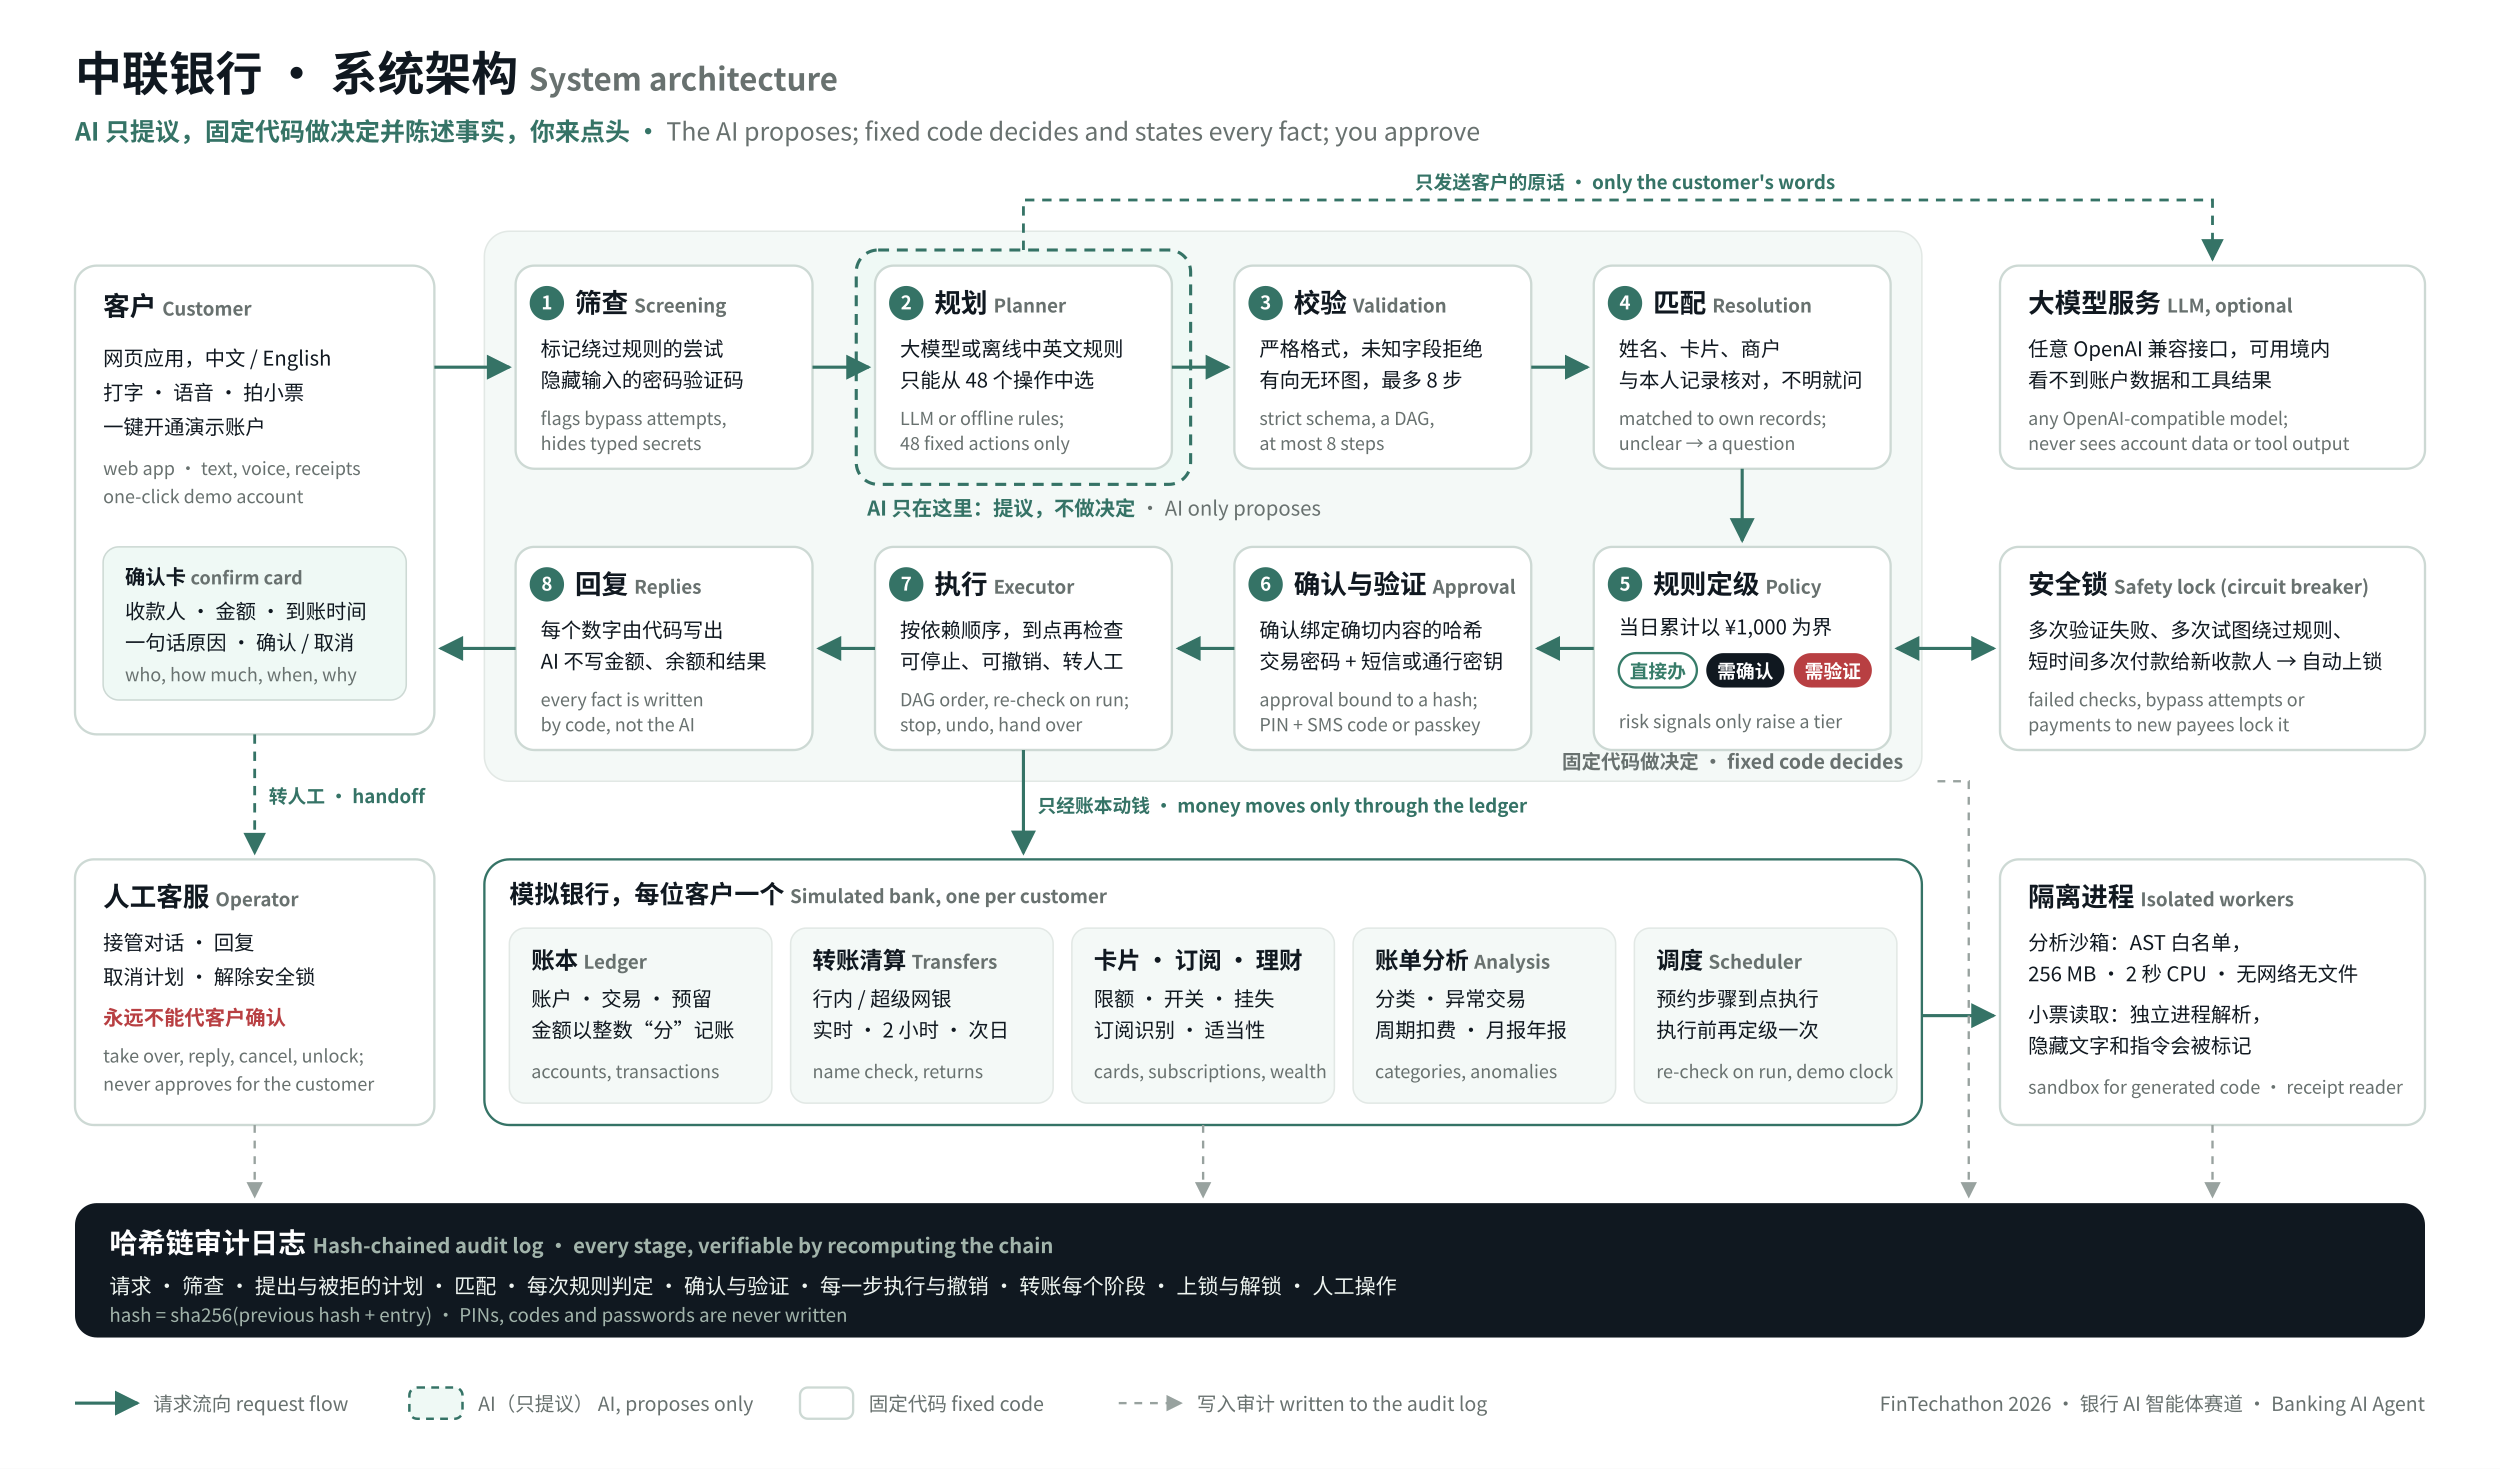
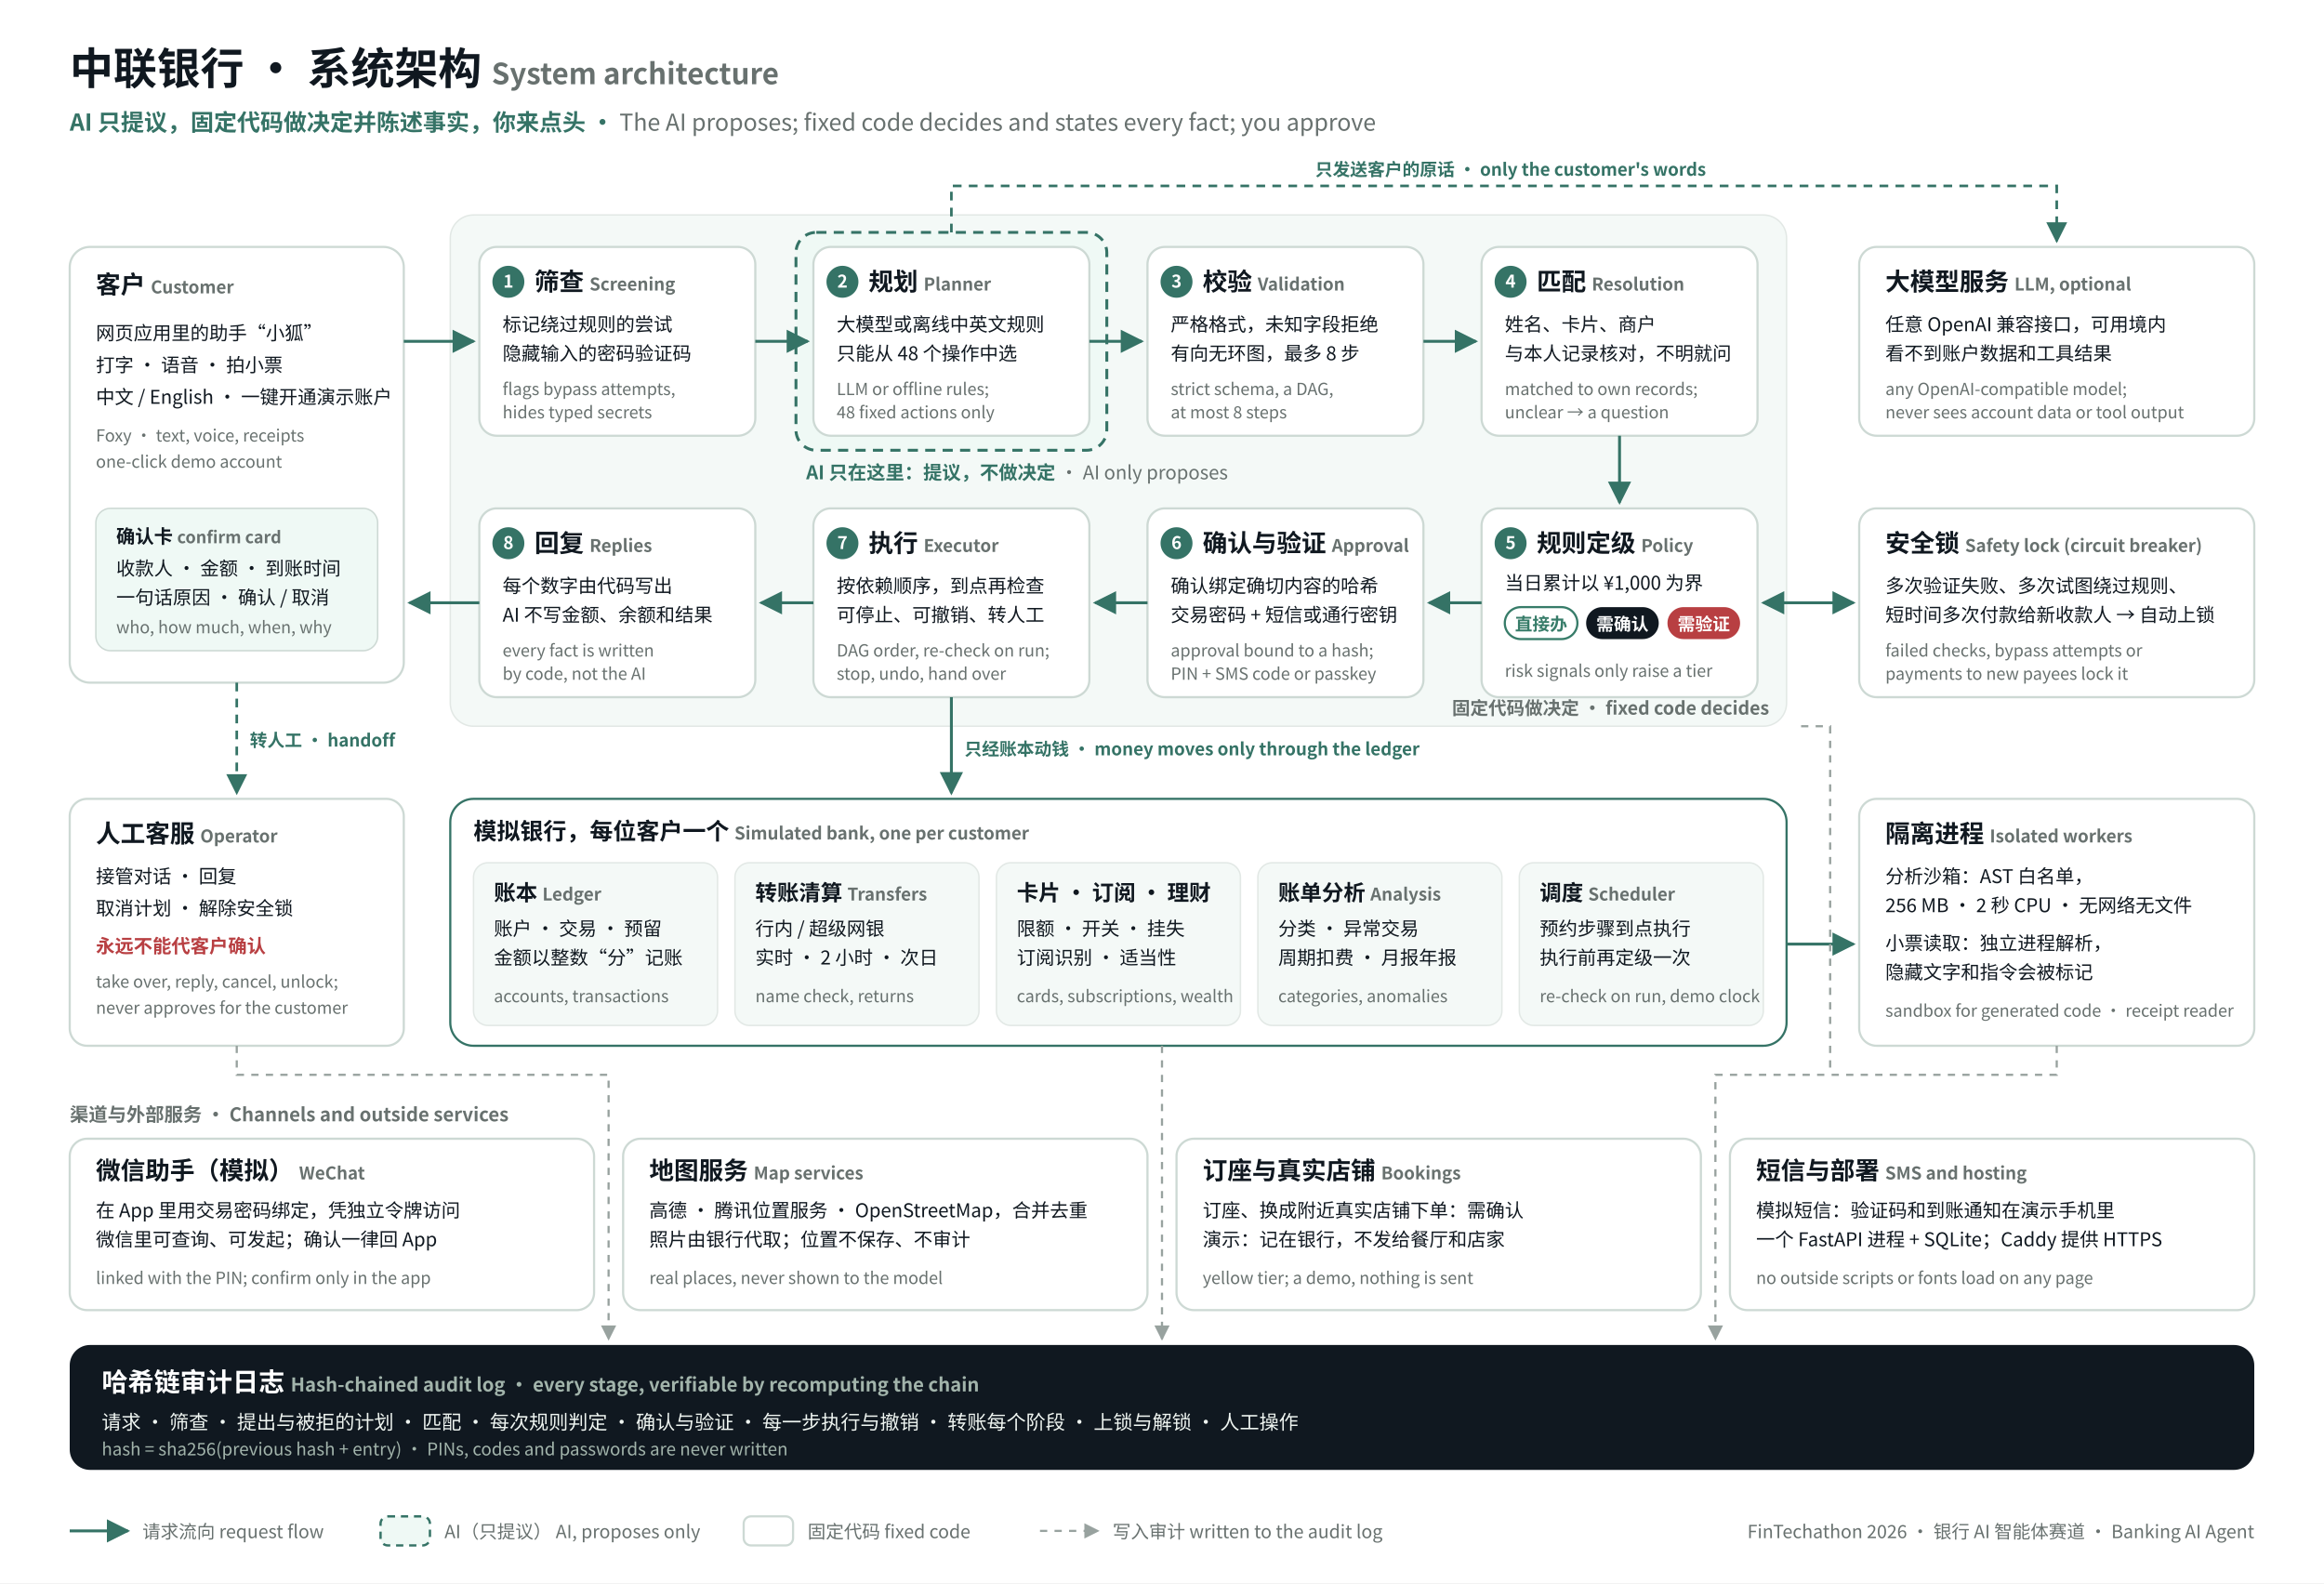
- <svg xmlns="http://www.w3.org/2000/svg" viewBox="0 0 1600 940" width="1600" height="940" font-family="'PingFang SC','Microsoft YaHei','Noto Sans CJK SC','Source Han Sans SC','Helvetica Neue',Arial,sans-serif">
+ <svg xmlns="http://www.w3.org/2000/svg" viewBox="0 0 1600 1090" width="1600" height="1090" font-family="'PingFang SC','Microsoft YaHei','Noto Sans CJK SC','Source Han Sans SC','Helvetica Neue',Arial,sans-serif">
  <defs>
    <marker id="arrow" viewBox="0 0 10 10" refX="9" refY="5" markerWidth="8" markerHeight="8" orient="auto-start-reverse">
      <path d="M0,0 L10,5 L0,10 z" fill="#357366" />
    </marker>
    <marker id="arrow-grey" viewBox="0 0 10 10" refX="9" refY="5" markerWidth="7" markerHeight="7" orient="auto-start-reverse">
      <path d="M0,0 L10,5 L0,10 z" fill="#98a29f" />
    </marker>
    <style>
      .box { fill: #ffffff; stroke: #cdd9d4; stroke-width: 1.5; }
      .t { font-size: 17px; font-weight: 700; fill: #101820; }
      .te { font-size: 12px; font-weight: 600; fill: #68716f; }
      .z { font-size: 13px; fill: #101820; }
      .e { font-size: 11.5px; fill: #68716f; }
      .n { font-size: 12px; font-weight: 700; fill: #ffffff; }
      .flow { stroke: #357366; stroke-width: 2; fill: none; }
      .audit { stroke: #98a29f; stroke-width: 1.5; stroke-dasharray: 5 5; fill: none; }
    </style>
  </defs>
-   <rect width="1600" height="940" fill="#ffffff" />
+   <rect width="1600" height="1090" fill="#ffffff" />
  <text x="48" y="58" font-size="30" font-weight="800" fill="#101820">中联银行 · 系统架构 <tspan font-size="20" font-weight="600" fill="#68716f">System architecture</tspan>
  </text>
  <text x="48" y="90" font-size="16" fill="#357366" font-weight="600">AI 只提议，固定代码做决定并陈述事实，你来点头 · <tspan fill="#68716f" font-weight="500">The AI proposes; fixed code decides and states every fact; you approve</tspan>
  </text>
  <rect x="310" y="148" width="920" height="352" rx="16" fill="#f4f9f7" stroke="#e2e8e5" />
  <text x="1218" y="492" text-anchor="end" font-size="12.5" font-weight="600" fill="#68716f">固定代码做决定 · fixed code decides</text>
  <rect x="548" y="160" width="214" height="150" rx="14" fill="#eff9f5" stroke="#357366" stroke-width="2" stroke-dasharray="7 5" />
  <text x="555" y="330" font-size="13" font-weight="700" fill="#357366">AI 只在这里：提议，不做决定 <tspan font-weight="500" fill="#68716f">· AI only proposes</tspan>
  </text>
  <rect class="box" x="48" y="170" width="230" height="300" rx="14" />
  <text class="t" x="66" y="202">客户 <tspan class="te">Customer</tspan>
  </text>
-   <text class="z" x="66" y="234">网页应用，中文 / English</text>
+   <text class="z" x="66" y="234">网页应用里的助手“小狐”</text>
  <text class="z" x="66" y="256">打字 · 语音 · 拍小票</text>
-   <text class="z" x="66" y="278">一键开通演示账户</text>
-   <text class="e" x="66" y="304">web app · text, voice, receipts</text>
+   <text class="z" x="66" y="278">中文 / English · 一键开通演示账户</text>
+   <text class="e" x="66" y="304">Foxy · text, voice, receipts</text>
  <text class="e" x="66" y="322">one-click demo account</text>
  <rect x="66" y="350" width="194" height="98" rx="10" fill="#eff9f5" stroke="#cdd9d4" />
  <text x="80" y="374" font-size="13" font-weight="700" fill="#101820">确认卡 <tspan class="e">confirm card</tspan>
  </text>
  <text class="z" x="80" y="396">收款人 · 金额 · 到账时间</text>
  <text class="z" x="80" y="416">一句话原因 · 确认 / 取消</text>
  <text class="e" x="80" y="436">who, how much, when, why</text>
  <g>
    <rect class="box" x="330" y="170" width="190" height="130" rx="12" />
    <circle cx="350" cy="194" r="11" fill="#357366" />
    <text class="n" x="350" y="198" text-anchor="middle">1</text>
    <text class="t" x="368" y="200">筛查 <tspan class="te">Screening</tspan>
    </text>
    <text class="z" x="346" y="228">标记绕过规则的尝试</text>
    <text class="z" x="346" y="248">隐藏输入的密码验证码</text>
    <text class="e" x="346" y="272">flags bypass attempts,</text>
    <text class="e" x="346" y="288">hides typed secrets</text>
  </g>
  <g>
    <rect class="box" x="560" y="170" width="190" height="130" rx="12" />
    <circle cx="580" cy="194" r="11" fill="#357366" />
    <text class="n" x="580" y="198" text-anchor="middle">2</text>
    <text class="t" x="598" y="200">规划 <tspan class="te">Planner</tspan>
    </text>
    <text class="z" x="576" y="228">大模型或离线中英文规则</text>
    <text class="z" x="576" y="248">只能从 48 个操作中选</text>
    <text class="e" x="576" y="272">LLM or offline rules;</text>
    <text class="e" x="576" y="288">48 fixed actions only</text>
  </g>
  <g>
    <rect class="box" x="790" y="170" width="190" height="130" rx="12" />
    <circle cx="810" cy="194" r="11" fill="#357366" />
    <text class="n" x="810" y="198" text-anchor="middle">3</text>
    <text class="t" x="828" y="200">校验 <tspan class="te">Validation</tspan>
    </text>
    <text class="z" x="806" y="228">严格格式，未知字段拒绝</text>
    <text class="z" x="806" y="248">有向无环图，最多 8 步</text>
    <text class="e" x="806" y="272">strict schema, a DAG,</text>
    <text class="e" x="806" y="288">at most 8 steps</text>
  </g>
  <g>
    <rect class="box" x="1020" y="170" width="190" height="130" rx="12" />
    <circle cx="1040" cy="194" r="11" fill="#357366" />
    <text class="n" x="1040" y="198" text-anchor="middle">4</text>
    <text class="t" x="1058" y="200">匹配 <tspan class="te">Resolution</tspan>
    </text>
    <text class="z" x="1036" y="228">姓名、卡片、商户</text>
    <text class="z" x="1036" y="248">与本人记录核对，不明就问</text>
    <text class="e" x="1036" y="272">matched to own records;</text>
    <text class="e" x="1036" y="288">unclear → a question</text>
  </g>
  <g>
    <rect class="box" x="1020" y="350" width="190" height="130" rx="12" />
    <circle cx="1040" cy="374" r="11" fill="#357366" />
    <text class="n" x="1040" y="378" text-anchor="middle">5</text>
    <text class="t" x="1058" y="380">规则定级 <tspan class="te">Policy</tspan>
    </text>
    <text class="z" x="1036" y="406">当日累计以 ¥1,000 为界</text>
    <rect x="1036" y="418" width="50" height="22" rx="11" fill="#ffffff" stroke="#377c69" stroke-width="1.5" />
    <text x="1061" y="434" text-anchor="middle" font-size="12" font-weight="700" fill="#377c69">直接办</text>
    <rect x="1092" y="418" width="50" height="22" rx="11" fill="#101820" />
    <text x="1117" y="434" text-anchor="middle" font-size="12" font-weight="700" fill="#ffffff">需确认</text>
    <rect x="1148" y="418" width="50" height="22" rx="11" fill="#b83f42" />
    <text x="1173" y="434" text-anchor="middle" font-size="12" font-weight="700" fill="#ffffff">需验证</text>
    <text class="e" x="1036" y="466">risk signals only raise a tier</text>
  </g>
  <g>
    <rect class="box" x="790" y="350" width="190" height="130" rx="12" />
    <circle cx="810" cy="374" r="11" fill="#357366" />
    <text class="n" x="810" y="378" text-anchor="middle">6</text>
    <text class="t" x="828" y="380">确认与验证 <tspan class="te">Approval</tspan>
    </text>
    <text class="z" x="806" y="408">确认绑定确切内容的哈希</text>
    <text class="z" x="806" y="428">交易密码 + 短信或通行密钥</text>
    <text class="e" x="806" y="452">approval bound to a hash;</text>
    <text class="e" x="806" y="468">PIN + SMS code or passkey</text>
  </g>
  <g>
    <rect class="box" x="560" y="350" width="190" height="130" rx="12" />
    <circle cx="580" cy="374" r="11" fill="#357366" />
    <text class="n" x="580" y="378" text-anchor="middle">7</text>
    <text class="t" x="598" y="380">执行 <tspan class="te">Executor</tspan>
    </text>
    <text class="z" x="576" y="408">按依赖顺序，到点再检查</text>
    <text class="z" x="576" y="428">可停止、可撤销、转人工</text>
    <text class="e" x="576" y="452">DAG order, re-check on run;</text>
    <text class="e" x="576" y="468">stop, undo, hand over</text>
  </g>
  <g>
    <rect class="box" x="330" y="350" width="190" height="130" rx="12" />
    <circle cx="350" cy="374" r="11" fill="#357366" />
    <text class="n" x="350" y="378" text-anchor="middle">8</text>
    <text class="t" x="368" y="380">回复 <tspan class="te">Replies</tspan>
    </text>
    <text class="z" x="346" y="408">每个数字由代码写出</text>
    <text class="z" x="346" y="428">AI 不写金额、余额和结果</text>
    <text class="e" x="346" y="452">every fact is written</text>
    <text class="e" x="346" y="468">by code, not the AI</text>
  </g>
  <path class="flow" d="M278,235 L326,235" marker-end="url(#arrow)" />
  <path class="flow" d="M520,235 L556,235" marker-end="url(#arrow)" />
  <path class="flow" d="M750,235 L786,235" marker-end="url(#arrow)" />
  <path class="flow" d="M980,235 L1016,235" marker-end="url(#arrow)" />
  <path class="flow" d="M1115,300 L1115,346" marker-end="url(#arrow)" />
  <path class="flow" d="M1020,415 L984,415" marker-end="url(#arrow)" />
  <path class="flow" d="M790,415 L754,415" marker-end="url(#arrow)" />
  <path class="flow" d="M560,415 L524,415" marker-end="url(#arrow)" />
  <path class="flow" d="M330,415 L282,415" marker-end="url(#arrow)" />
  <path d="M655,160 L655,128 L1416,128 L1416,166" stroke="#357366" stroke-width="1.8" stroke-dasharray="6 5" fill="none" marker-end="url(#arrow)" />
  <text x="1040" y="121" text-anchor="middle" font-size="12" fill="#357366" font-weight="600">只发送客户的原话 · only the customer's words</text>
  <rect class="box" x="1280" y="170" width="272" height="130" rx="12" />
  <text class="t" x="1298" y="200">大模型服务 <tspan class="te">LLM, optional</tspan>
  </text>
  <text class="z" x="1298" y="228">任意 OpenAI 兼容接口，可用境内</text>
  <text class="z" x="1298" y="248">看不到账户数据和工具结果</text>
  <text class="e" x="1298" y="272">any OpenAI-compatible model;</text>
  <text class="e" x="1298" y="288">never sees account data or tool output</text>
  <path class="flow" d="M1214,415 L1276,415" marker-start="url(#arrow)" marker-end="url(#arrow)" />
  <rect class="box" x="1280" y="350" width="272" height="130" rx="12" />
  <text class="t" x="1298" y="380">安全锁 <tspan class="te">Safety lock (circuit breaker)</tspan>
  </text>
  <text class="z" x="1298" y="408">多次验证失败、多次试图绕过规则、</text>
  <text class="z" x="1298" y="428">短时间多次付款给新收款人 → 自动上锁</text>
  <text class="e" x="1298" y="452">failed checks, bypass attempts or</text>
  <text class="e" x="1298" y="468">payments to new payees lock it</text>
  <path class="flow" d="M655,480 L655,546" marker-end="url(#arrow)" />
  <text x="664" y="520" font-size="12" fill="#357366" font-weight="600">只经账本动钱 · money moves only through the ledger</text>
  <rect x="310" y="550" width="920" height="170" rx="16" fill="#ffffff" stroke="#357366" stroke-width="1.5" />
  <text x="326" y="578" font-size="16" font-weight="700" fill="#101820">模拟银行，每位客户一个 <tspan class="te">Simulated bank, one per customer</tspan>
  </text>
  <g>
    <rect x="326" y="594" width="168" height="112" rx="10" fill="#f4f9f7" stroke="#e2e8e5" />
    <text x="340" y="620" font-size="15" font-weight="700" fill="#101820">账本 <tspan class="te">Ledger</tspan>
    </text>
    <text class="z" x="340" y="644">账户 · 交易 · 预留</text>
    <text class="z" x="340" y="664">金额以整数“分”记账</text>
    <text class="e" x="340" y="690">accounts, transactions</text>
  </g>
  <g>
    <rect x="506" y="594" width="168" height="112" rx="10" fill="#f4f9f7" stroke="#e2e8e5" />
    <text x="520" y="620" font-size="15" font-weight="700" fill="#101820">转账清算 <tspan class="te">Transfers</tspan>
    </text>
    <text class="z" x="520" y="644">行内 / 超级网银</text>
    <text class="z" x="520" y="664">实时 · 2 小时 · 次日</text>
    <text class="e" x="520" y="690">name check, returns</text>
  </g>
  <g>
    <rect x="686" y="594" width="168" height="112" rx="10" fill="#f4f9f7" stroke="#e2e8e5" />
    <text x="700" y="620" font-size="15" font-weight="700" fill="#101820">卡片 · 订阅 · 理财</text>
    <text class="z" x="700" y="644">限额 · 开关 · 挂失</text>
    <text class="z" x="700" y="664">订阅识别 · 适当性</text>
    <text class="e" x="700" y="690">cards, subscriptions, wealth</text>
  </g>
  <g>
    <rect x="866" y="594" width="168" height="112" rx="10" fill="#f4f9f7" stroke="#e2e8e5" />
    <text x="880" y="620" font-size="15" font-weight="700" fill="#101820">账单分析 <tspan class="te">Analysis</tspan>
    </text>
    <text class="z" x="880" y="644">分类 · 异常交易</text>
    <text class="z" x="880" y="664">周期扣费 · 月报年报</text>
    <text class="e" x="880" y="690">categories, anomalies</text>
  </g>
  <g>
    <rect x="1046" y="594" width="168" height="112" rx="10" fill="#f4f9f7" stroke="#e2e8e5" />
    <text x="1060" y="620" font-size="15" font-weight="700" fill="#101820">调度 <tspan class="te">Scheduler</tspan>
    </text>
    <text class="z" x="1060" y="644">预约步骤到点执行</text>
    <text class="z" x="1060" y="664">执行前再定级一次</text>
    <text class="e" x="1060" y="690">re-check on run, demo clock</text>
  </g>
  <path class="flow" d="M1230,650 L1276,650" marker-end="url(#arrow)" />
  <rect class="box" x="1280" y="550" width="272" height="170" rx="12" />
  <text class="t" x="1298" y="580">隔离进程 <tspan class="te">Isolated workers</tspan>
  </text>
  <text class="z" x="1298" y="608">分析沙箱：AST 白名单，</text>
  <text class="z" x="1298" y="628">256 MB · 2 秒 CPU · 无网络无文件</text>
  <text class="z" x="1298" y="654">小票读取：独立进程解析，</text>
  <text class="z" x="1298" y="674">隐藏文字和指令会被标记</text>
  <text class="e" x="1298" y="700">sandbox for generated code · receipt reader</text>
  <path d="M163,470 L163,546" stroke="#357366" stroke-width="1.8" stroke-dasharray="6 5" fill="none" marker-end="url(#arrow)" />
  <text x="172" y="514" font-size="12" fill="#357366" font-weight="600">转人工 · handoff</text>
  <rect class="box" x="48" y="550" width="230" height="170" rx="12" />
  <text class="t" x="66" y="580">人工客服 <tspan class="te">Operator</tspan>
  </text>
  <text class="z" x="66" y="608">接管对话 · 回复</text>
  <text class="z" x="66" y="630">取消计划 · 解除安全锁</text>
  <text x="66" y="656" font-size="13" font-weight="700" fill="#b83f42">永远不能代客户确认</text>
  <text class="e" x="66" y="680">take over, reply, cancel, unlock;</text>
  <text class="e" x="66" y="698">never approves for the customer</text>
-   <path class="audit" d="M163,720 L163,766" marker-end="url(#arrow-grey)" />
-   <path class="audit" d="M770,720 L770,766" marker-end="url(#arrow-grey)" />
-   <path class="audit" d="M1416,720 L1416,766" marker-end="url(#arrow-grey)" />
-   <path class="audit" d="M1240,500 L1260,500 L1260,766" marker-end="url(#arrow-grey)" />
-   <rect x="48" y="770" width="1504" height="86" rx="14" fill="#101820" />
-   <text x="70" y="802" font-size="18" font-weight="800" fill="#ffffff">哈希链审计日志 <tspan font-size="13" font-weight="600" fill="#a2b4ab">Hash-chained audit log · every stage, verifiable by recomputing the chain</tspan>
-   </text>
-   <text x="70" y="828" font-size="13.5" fill="#eff5f1">请求 · 筛查 · 提出与被拒的计划 · 匹配 · 每次规则判定 · 确认与验证 · 每一步执行与撤销 · 转账每个阶段 · 上锁与解锁 · 人工操作</text>
-   <text x="70" y="846" font-size="12" fill="#a2b4ab">hash = sha256(previous hash + entry) · PINs, codes and passwords are never written</text>
+   <text x="48" y="772" font-size="13" font-weight="700" fill="#68716f">渠道与外部服务 · Channels and outside services</text>
+   <rect class="box" x="48" y="784" width="361" height="118" rx="12" />
+   <text class="t" x="66" y="812">微信助手（模拟） <tspan class="te">WeChat</tspan>
+   </text>
+   <text class="z" x="66" y="838">在 App 里用交易密码绑定，凭独立令牌访问</text>
+   <text class="z" x="66" y="858">微信里可查询、可发起；确认一律回 App</text>
+   <text class="e" x="66" y="884">linked with the PIN; confirm only in the app</text>
+   <rect class="box" x="429" y="784" width="361" height="118" rx="12" />
+   <text class="t" x="447" y="812">地图服务 <tspan class="te">Map services</tspan>
+   </text>
+   <text class="z" x="447" y="838">高德 · 腾讯位置服务 · OpenStreetMap，合并去重</text>
+   <text class="z" x="447" y="858">照片由银行代取；位置不保存、不审计</text>
+   <text class="e" x="447" y="884">real places, never shown to the model</text>
+   <rect class="box" x="810" y="784" width="361" height="118" rx="12" />
+   <text class="t" x="828" y="812">订座与真实店铺 <tspan class="te">Bookings</tspan>
+   </text>
+   <text class="z" x="828" y="838">订座、换成附近真实店铺下单：需确认</text>
+   <text class="z" x="828" y="858">演示：记在银行，不发给餐厅和店家</text>
+   <text class="e" x="828" y="884">yellow tier; a demo, nothing is sent</text>
+   <rect class="box" x="1191" y="784" width="361" height="118" rx="12" />
+   <text class="t" x="1209" y="812">短信与部署 <tspan class="te">SMS and hosting</tspan>
+   </text>
+   <text class="z" x="1209" y="838">模拟短信：验证码和到账通知在演示手机里</text>
+   <text class="z" x="1209" y="858">一个 FastAPI 进程 + SQLite；Caddy 提供 HTTPS</text>
+   <text class="e" x="1209" y="884">no outside scripts or fonts load on any page</text>
+   <path class="audit" d="M163,720 L163,740 L419,740 L419,922" marker-end="url(#arrow-grey)" />
+   <path class="audit" d="M800,720 L800,922" marker-end="url(#arrow-grey)" />
+   <path class="audit" d="M1416,720 L1416,740 L1181,740 L1181,922" marker-end="url(#arrow-grey)" />
+   <path class="audit" d="M1240,500 L1260,500 L1260,740" fill="none" />
+   <rect x="48" y="926" width="1504" height="86" rx="14" fill="#101820" />
+   <text x="70" y="958" font-size="18" font-weight="800" fill="#ffffff">哈希链审计日志 <tspan font-size="13" font-weight="600" fill="#a2b4ab">Hash-chained audit log · every stage, verifiable by recomputing the chain</tspan>
+   </text>
+   <text x="70" y="984" font-size="13.5" fill="#eff5f1">请求 · 筛查 · 提出与被拒的计划 · 匹配 · 每次规则判定 · 确认与验证 · 每一步执行与撤销 · 转账每个阶段 · 上锁与解锁 · 人工操作</text>
+   <text x="70" y="1002" font-size="12" fill="#a2b4ab">hash = sha256(previous hash + entry) · PINs, codes and passwords are never written</text>
  <g font-size="12.5" fill="#68716f">
-     <path class="flow" d="M48,898 L88,898" marker-end="url(#arrow)" />
-     <text x="98" y="903">请求流向 request flow</text>
-     <rect x="262" y="888" width="34" height="20" rx="5" fill="#eff9f5" stroke="#357366" stroke-width="1.6" stroke-dasharray="5 4" />
-     <text x="306" y="903">AI（只提议） AI, proposes only</text>
-     <rect x="512" y="888" width="34" height="20" rx="5" fill="#ffffff" stroke="#cdd9d4" stroke-width="1.5" />
-     <text x="556" y="903">固定代码 fixed code</text>
-     <path class="audit" d="M716,898 L756,898" marker-end="url(#arrow-grey)" />
-     <text x="766" y="903">写入审计 written to the audit log</text>
-     <text x="1552" y="903" text-anchor="end">FinTechathon 2026 · 银行 AI 智能体赛道 · Banking AI Agent</text>
+     <path class="flow" d="M48,1054 L88,1054" marker-end="url(#arrow)" />
+     <text x="98" y="1059">请求流向 request flow</text>
+     <rect x="262" y="1044" width="34" height="20" rx="5" fill="#eff9f5" stroke="#357366" stroke-width="1.6" stroke-dasharray="5 4" />
+     <text x="306" y="1059">AI（只提议） AI, proposes only</text>
+     <rect x="512" y="1044" width="34" height="20" rx="5" fill="#ffffff" stroke="#cdd9d4" stroke-width="1.5" />
+     <text x="556" y="1059">固定代码 fixed code</text>
+     <path class="audit" d="M716,1054 L756,1054" marker-end="url(#arrow-grey)" />
+     <text x="766" y="1059">写入审计 written to the audit log</text>
+     <text x="1552" y="1059" text-anchor="end">FinTechathon 2026 · 银行 AI 智能体赛道 · Banking AI Agent</text>
  </g>
</svg>
